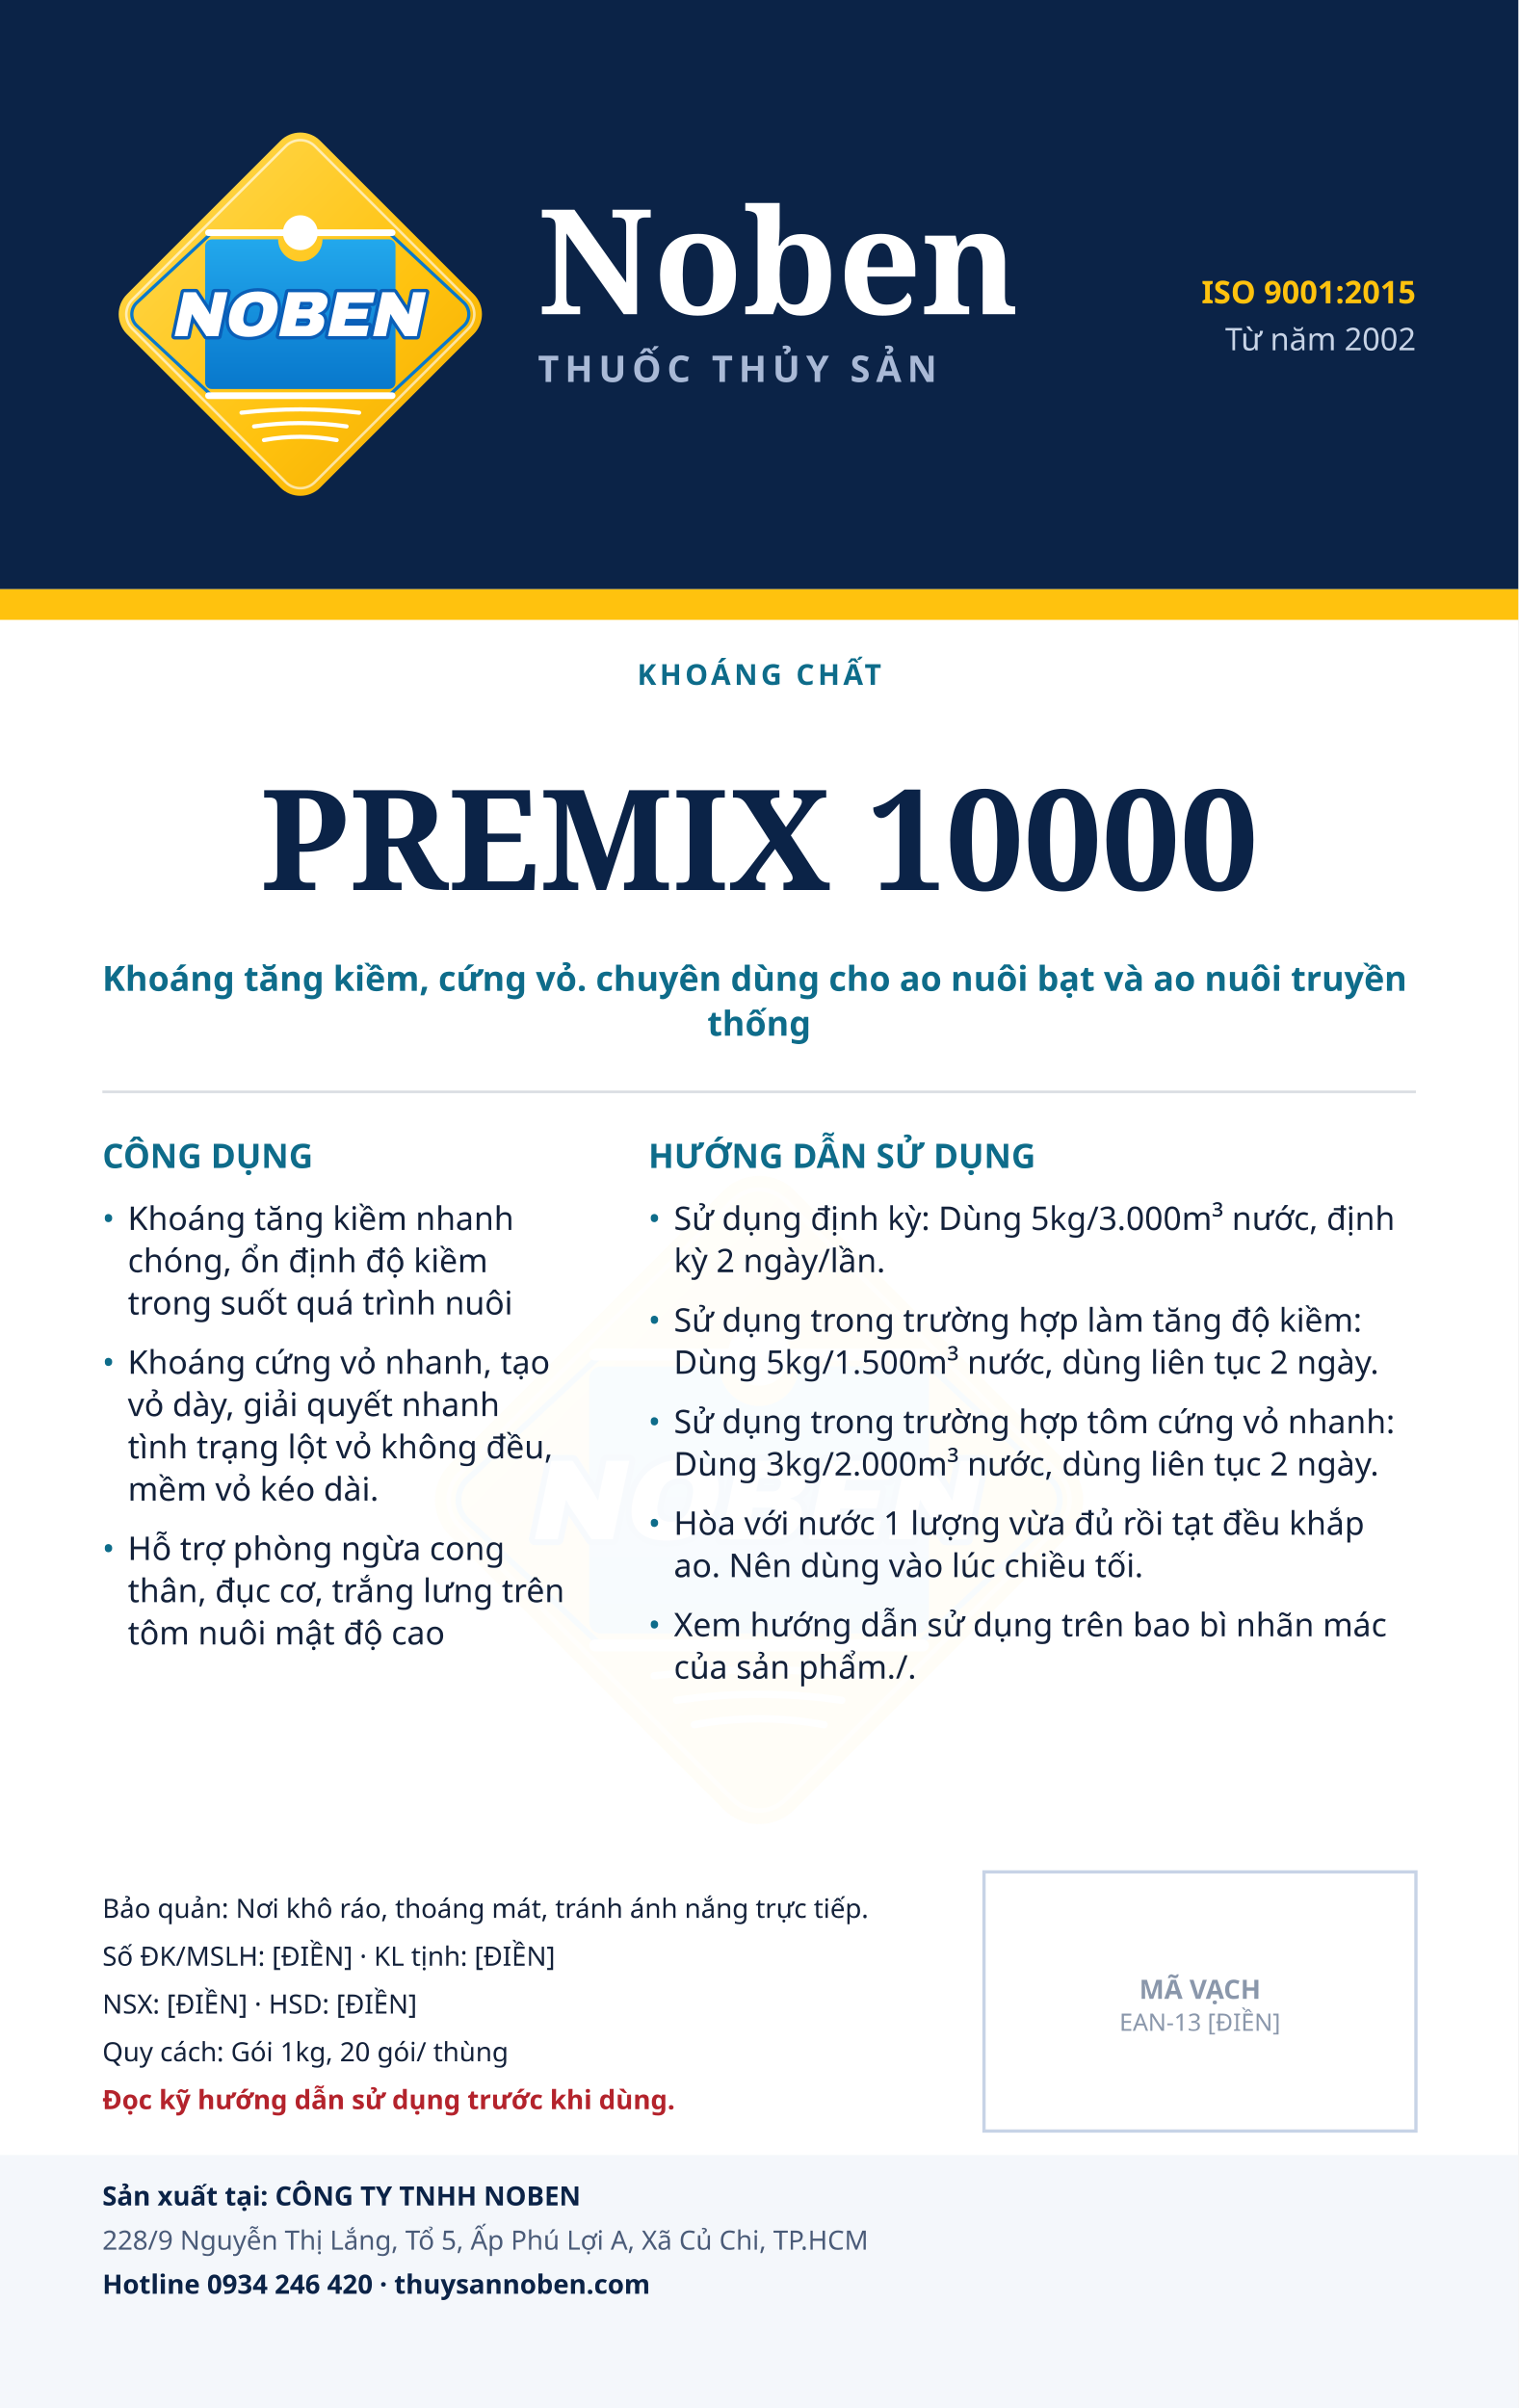
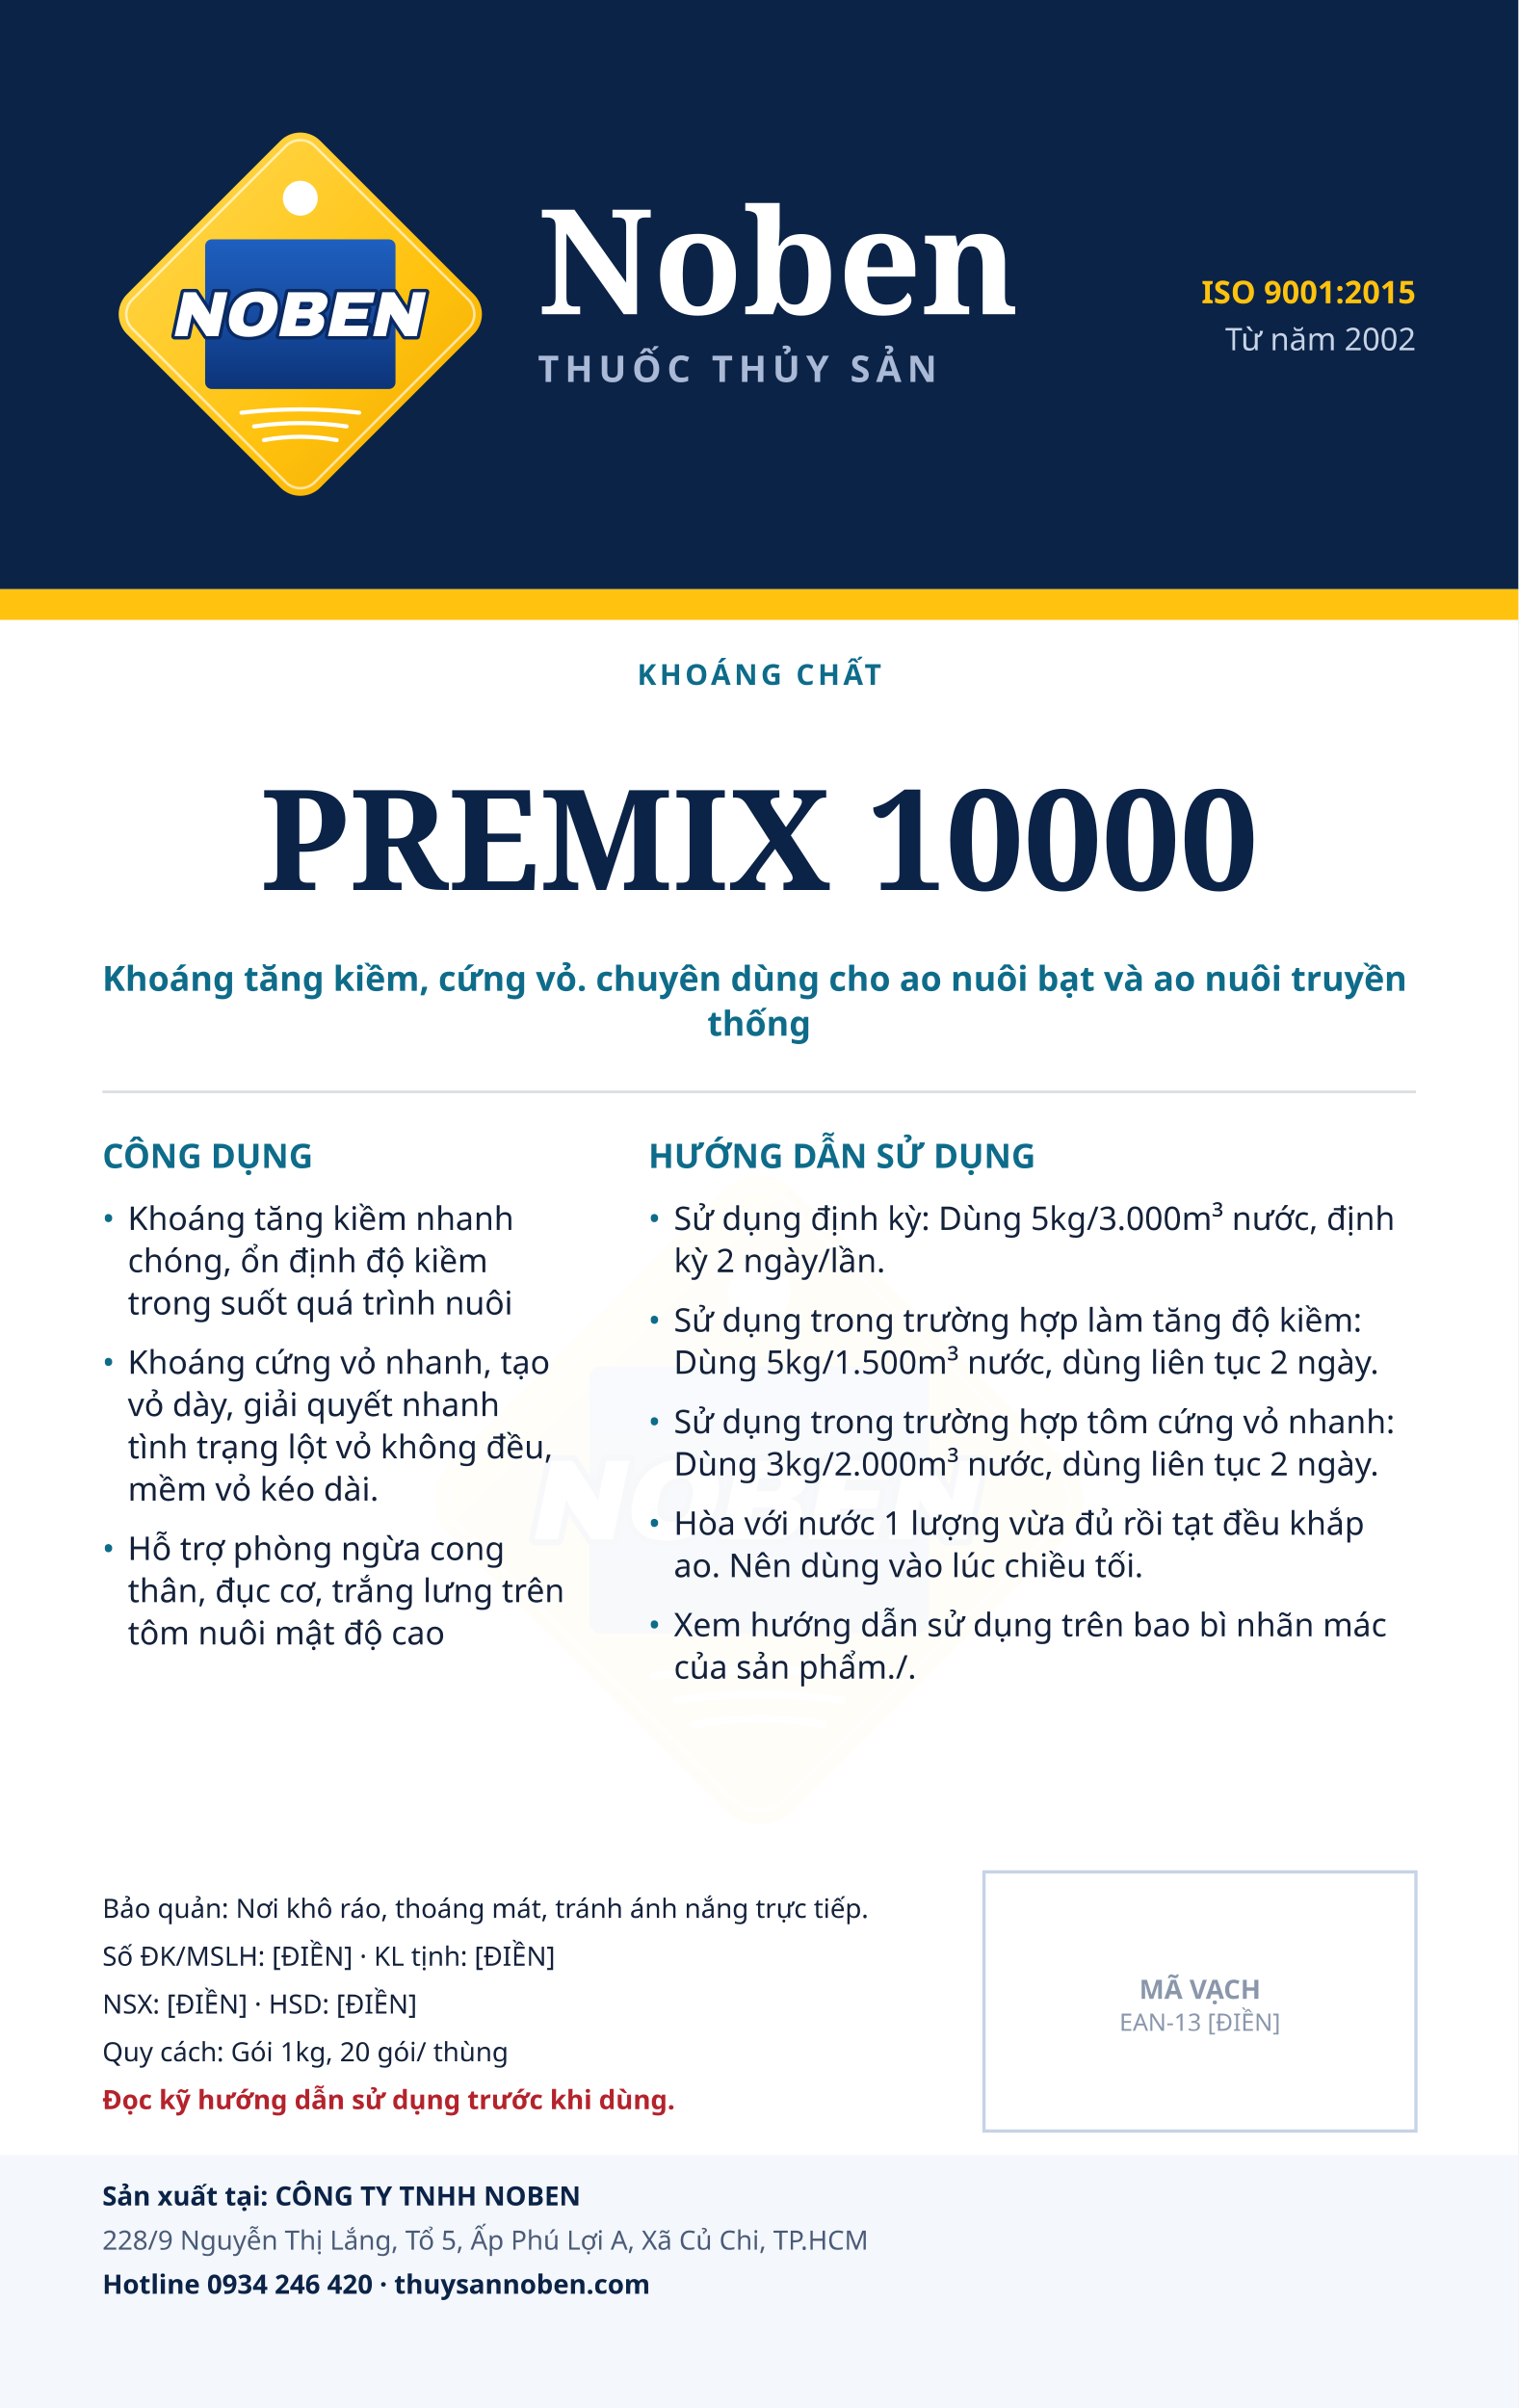
<svg xmlns="http://www.w3.org/2000/svg" xmlns:xlink="http://www.w3.org/1999/xlink" width="116mm" height="183.98mm" viewBox="-3 -3 116 183.98" data-trim="110 177.98" data-tran-le="3" data-an-toan="4.82">
  <defs>
    <clipPath id="nb-trang-giua">
      <rect x="0" y="44.36" width="110" height="117.29" />
    </clipPath>
  </defs>
  <g id="nen">
    <rect x="-3" y="-3" width="116" height="183.98" fill="#ffffff" />
    <rect x="-3" y="161.65" width="116" height="19.33" fill="#f4f7fb" />
    <g opacity="0.035" clip-path="url(#nb-trang-giua)">
      <use href="#nb-mark-art" xlink:href="#nb-mark-art" transform="translate(28.01 84.62) scale(0.10542)" />
    </g>
  </g>
  <g id="dai-thuong-hieu" data-khung="38.09 0 67.09 42.02">
    <rect x="-3" y="-3" width="116" height="45.02" fill="#0b2347" />
    <rect x="-3" y="42.02" width="116" height="2.34" fill="#ffc20e" />
    <text font-family="'Playfair Display ExtraBold', 'Playfair Display', serif" font-weight="800" font-size="11.18" fill="#ffffff" x="38.09" y="21.01">Noben</text>
    <text font-family="'Be Vietnam Pro SemiBold', 'Be Vietnam Pro', sans-serif" font-weight="600" font-size="2.79" fill="#a9b9d6" letter-spacing="0.45" x="38.09" y="26.18">THUỐC THỦY SẢN</text>
    <text font-family="'Be Vietnam Pro SemiBold', 'Be Vietnam Pro', sans-serif" font-weight="600" font-size="2.39" fill="#ffc20e" text-anchor="end" x="105.18" y="20.17">ISO 9001:2015</text>
    <text font-family="'Be Vietnam Pro', sans-serif" font-weight="400" font-size="2.39" fill="#c7d3e6" text-anchor="end" x="105.18" y="23.76">Từ năm 2002</text>
  </g>
  <g id="logo">
    <g transform="translate(4.82 5.88) scale(0.05908)">
      <g id="nb-mark-art">
        <defs>
          <linearGradient id="nb-g" x1="0" y1="0" x2="1" y2="1">
            <stop offset="0" stop-color="#ffdb57" />
            <stop offset=".618" stop-color="#ffc20e" />
            <stop offset="1" stop-color="#f2a900" />
          </linearGradient>
          <linearGradient id="nb-b" x1="0" y1="0" x2="0" y2="1">
-             <stop offset="0" stop-color="#22a8ec" />
-             <stop offset=".618" stop-color="#1289d8" />
-             <stop offset="1" stop-color="#0878cc" />
+             <stop offset="0" stop-color="#1f5fbf" />
+             <stop offset=".618" stop-color="#14479a" />
+             <stop offset="1" stop-color="#0c3478" />
          </linearGradient>
        </defs>
        <path d="M281.79 31.79 L480.21 230.21 A36.47 36.47 0 0 1 480.21 281.79 L281.79 480.21 A36.47 36.47 0 0 1 230.21 480.21 L31.79 281.79 A36.47 36.47 0 0 1 31.79 230.21 L230.21 31.79 A36.47 36.47 0 0 1 281.79 31.79 Z" fill="url(#nb-g)" />
-         <path d="M274.83 38.76 L473.24 237.17 A26.62 26.62 0 0 1 473.24 274.83 L274.83 473.24 A26.62 26.62 0 0 1 237.17 473.24 L38.76 274.83 A26.62 26.62 0 0 1 38.76 237.17 L237.17 38.76 A26.62 26.62 0 0 1 274.83 38.76 Z" fill="none" stroke="#fff" stroke-opacity=".618" stroke-width="3.29" />
-         <path d="M370.48 150.62 L467.36 240.98 A20.53 20.53 0 0 1 467.36 271.02 L370.48 361.38 M141.52 150.62 L44.64 240.98 A20.53 20.53 0 0 0 44.64 271.02 L141.52 361.38" fill="none" stroke="#0878cc" stroke-width="4.18" stroke-linejoin="round" stroke-linecap="round" />
-         <rect x="132.91" y="146.31" width="246.19" height="8.61" rx="4.31" fill="#fff" />
-         <rect x="132.91" y="357.08" width="246.19" height="8.61" rx="4.31" fill="#fff" />
-         <path d="M141.52 159.23 H227.33 A28.67 28.67 0 0 0 284.67 159.23 H370.48 A8.61 8.61 0 0 1 379.09 167.84 V344.16 A8.61 8.61 0 0 1 370.48 352.77 H141.52 A8.61 8.61 0 0 1 132.91 344.16 V167.84 A8.61 8.61 0 0 1 141.52 159.23 Z" fill="url(#nb-b)" />
-         <circle cx="256" cy="150.62" r="22.54" fill="#fff" />
+         <path d="M274.83 38.76 L473.24 237.17 A26.62 26.62 0 0 1 473.24 274.83 L274.83 473.24 A26.62 26.62 0 0 1 237.17 473.24 L38.76 274.83 A26.62 26.62 0 0 1 38.76 237.17 L237.17 38.76 A26.62 26.62 0 0 1 274.83 38.76 Z" fill="none" stroke="#ffffff" stroke-opacity=".618" stroke-width="3.29" />
+         <path d="M141.52 159.23 H370.48 A8.61 8.61 0 0 1 379.09 167.84 V344.16 A8.61 8.61 0 0 1 370.48 352.77 H141.52 A8.61 8.61 0 0 1 132.91 344.16 V167.84 A8.61 8.61 0 0 1 141.52 159.23 Z" fill="url(#nb-b)" />
+         <circle cx="256" cy="106.02" r="22.54" fill="#ffffff" />
        <g transform="translate(93.46 284.39) scale(0.89704)">
-           <g fill="none" stroke="#0a5fb8" stroke-width="9.6" stroke-linejoin="round">
+           <g fill="none" stroke="#0a2a63" stroke-width="9.6" stroke-linejoin="round">
            <path transform="translate(-6.81 0)" d="M6.808 0.0 20.1 -63.296H37.396L52.312 -40.572Q52.947 -39.652 53.96 -37.904Q54.973 -36.156 56.022 -34.362Q57.071 -32.568 57.575 -31.464L58.074 -31.648Q58.523 -34.224 59.054 -36.754Q59.586 -39.284 59.856 -40.572L64.628 -63.296H83.12L69.828 0.0H52.624L35.765 -25.3Q34.587 -27.14 33.802 -28.658Q33.017 -30.176 32.295 -31.556L31.796 -31.372Q31.521 -29.624 31.154 -27.876Q30.787 -26.128 30.613 -25.3L25.3 0.0Z " />
            <path transform="translate(-7.2 0)" d="M113.676 1.104Q102.912 1.104 96.049 -2.576Q89.186 -6.256 86.674 -13.57Q84.162 -20.884 86.422 -31.648Q88.702 -42.504 94.276 -49.772Q99.85 -57.04 108.259 -60.72Q116.668 -64.4 127.432 -64.4Q138.288 -64.4 145.151 -60.72Q152.014 -57.04 154.536 -49.772Q157.058 -42.504 154.778 -31.648Q152.518 -20.884 146.934 -13.57Q141.35 -6.256 132.941 -2.576Q124.532 1.104 113.676 1.104ZM116.864 -14.076Q120.176 -14.076 122.928 -15.134Q125.68 -16.192 127.788 -18.124Q129.896 -20.056 131.294 -22.77Q132.692 -25.484 133.368 -28.704L134.604 -34.592Q135.281 -37.812 135.022 -40.526Q134.764 -43.24 133.468 -45.172Q132.172 -47.104 129.864 -48.162Q127.556 -49.22 124.244 -49.22Q120.932 -49.22 118.18 -48.162Q115.428 -47.104 113.366 -45.172Q111.304 -43.24 109.906 -40.526Q108.509 -37.812 107.832 -34.592L106.596 -28.704Q105.92 -25.484 106.178 -22.77Q106.436 -20.056 107.686 -18.124Q108.936 -16.192 111.244 -15.134Q113.552 -14.076 116.864 -14.076Z " />
            <path transform="translate(-7.59 0)" d="M158.08 0.0 171.372 -63.296H213.508Q218.292 -63.296 221.833 -61.318Q225.373 -59.34 227.031 -55.844Q228.689 -52.348 227.723 -47.748Q226.757 -43.148 224.667 -40.204Q222.577 -37.26 219.827 -35.558Q217.078 -33.856 214.052 -33.028L213.975 -32.66Q217.132 -31.924 219.469 -30.13Q221.807 -28.336 222.786 -25.116Q223.766 -21.896 222.704 -16.836Q221.641 -11.776 218.365 -8.004Q215.089 -4.232 210.504 -2.116Q205.92 0.0 200.768 0.0ZM181.503 -14.72H196.959Q199.075 -14.72 200.672 -16.192Q202.269 -17.664 202.888 -20.608Q203.177 -21.988 202.821 -23.138Q202.464 -24.288 201.542 -24.932Q200.619 -25.576 199.239 -25.576H183.783ZM186.526 -38.64H200.51Q201.982 -38.64 203.139 -39.33Q204.296 -40.02 205.165 -41.308Q206.033 -42.596 206.439 -44.528Q206.864 -46.552 205.783 -47.978Q204.703 -49.404 202.771 -49.404H188.787Z " />
            <path transform="translate(-7.8 0)" d="M228.932 0.0 242.224 -63.296H296.964L293.776 -48.116H259.368L257.533 -39.376H286.973L283.92 -24.84H254.48L252.452 -15.18H287.504L284.316 0.0Z " />
            <path transform="translate(-8 0)" d="M294.08 0.0 307.372 -63.296H324.668L339.584 -40.572Q340.219 -39.652 341.232 -37.904Q342.245 -36.156 343.294 -34.362Q344.343 -32.568 344.847 -31.464L345.346 -31.648Q345.795 -34.224 346.326 -36.754Q346.858 -39.284 347.128 -40.572L351.9 -63.296H370.392L357.1 0.0H339.896L323.037 -25.3Q321.859 -27.14 321.074 -28.658Q320.289 -30.176 319.567 -31.556L319.068 -31.372Q318.793 -29.624 318.426 -27.876Q318.059 -26.128 317.885 -25.3L312.572 0.0Z" />
          </g>
-           <g fill="#fff">
+           <g fill="#ffffff">
            <path transform="translate(-6.81 0)" d="M6.808 0.0 20.1 -63.296H37.396L52.312 -40.572Q52.947 -39.652 53.96 -37.904Q54.973 -36.156 56.022 -34.362Q57.071 -32.568 57.575 -31.464L58.074 -31.648Q58.523 -34.224 59.054 -36.754Q59.586 -39.284 59.856 -40.572L64.628 -63.296H83.12L69.828 0.0H52.624L35.765 -25.3Q34.587 -27.14 33.802 -28.658Q33.017 -30.176 32.295 -31.556L31.796 -31.372Q31.521 -29.624 31.154 -27.876Q30.787 -26.128 30.613 -25.3L25.3 0.0Z " />
            <path transform="translate(-7.2 0)" d="M113.676 1.104Q102.912 1.104 96.049 -2.576Q89.186 -6.256 86.674 -13.57Q84.162 -20.884 86.422 -31.648Q88.702 -42.504 94.276 -49.772Q99.85 -57.04 108.259 -60.72Q116.668 -64.4 127.432 -64.4Q138.288 -64.4 145.151 -60.72Q152.014 -57.04 154.536 -49.772Q157.058 -42.504 154.778 -31.648Q152.518 -20.884 146.934 -13.57Q141.35 -6.256 132.941 -2.576Q124.532 1.104 113.676 1.104ZM116.864 -14.076Q120.176 -14.076 122.928 -15.134Q125.68 -16.192 127.788 -18.124Q129.896 -20.056 131.294 -22.77Q132.692 -25.484 133.368 -28.704L134.604 -34.592Q135.281 -37.812 135.022 -40.526Q134.764 -43.24 133.468 -45.172Q132.172 -47.104 129.864 -48.162Q127.556 -49.22 124.244 -49.22Q120.932 -49.22 118.18 -48.162Q115.428 -47.104 113.366 -45.172Q111.304 -43.24 109.906 -40.526Q108.509 -37.812 107.832 -34.592L106.596 -28.704Q105.92 -25.484 106.178 -22.77Q106.436 -20.056 107.686 -18.124Q108.936 -16.192 111.244 -15.134Q113.552 -14.076 116.864 -14.076Z " />
            <path transform="translate(-7.59 0)" d="M158.08 0.0 171.372 -63.296H213.508Q218.292 -63.296 221.833 -61.318Q225.373 -59.34 227.031 -55.844Q228.689 -52.348 227.723 -47.748Q226.757 -43.148 224.667 -40.204Q222.577 -37.26 219.827 -35.558Q217.078 -33.856 214.052 -33.028L213.975 -32.66Q217.132 -31.924 219.469 -30.13Q221.807 -28.336 222.786 -25.116Q223.766 -21.896 222.704 -16.836Q221.641 -11.776 218.365 -8.004Q215.089 -4.232 210.504 -2.116Q205.92 0.0 200.768 0.0ZM181.503 -14.72H196.959Q199.075 -14.72 200.672 -16.192Q202.269 -17.664 202.888 -20.608Q203.177 -21.988 202.821 -23.138Q202.464 -24.288 201.542 -24.932Q200.619 -25.576 199.239 -25.576H183.783ZM186.526 -38.64H200.51Q201.982 -38.64 203.139 -39.33Q204.296 -40.02 205.165 -41.308Q206.033 -42.596 206.439 -44.528Q206.864 -46.552 205.783 -47.978Q204.703 -49.404 202.771 -49.404H188.787Z " />
            <path transform="translate(-7.8 0)" d="M228.932 0.0 242.224 -63.296H296.964L293.776 -48.116H259.368L257.533 -39.376H286.973L283.92 -24.84H254.48L252.452 -15.18H287.504L284.316 0.0Z " />
            <path transform="translate(-8 0)" d="M294.08 0.0 307.372 -63.296H324.668L339.584 -40.572Q340.219 -39.652 341.232 -37.904Q342.245 -36.156 343.294 -34.362Q344.343 -32.568 344.847 -31.464L345.346 -31.648Q345.795 -34.224 346.326 -36.754Q346.858 -39.284 347.128 -40.572L351.9 -63.296H370.392L357.1 0.0H339.896L323.037 -25.3Q321.859 -27.14 321.074 -28.658Q320.289 -30.176 319.567 -31.556L319.068 -31.372Q318.793 -29.624 318.426 -27.876Q318.059 -26.128 317.885 -25.3L312.572 0.0Z" />
          </g>
        </g>
-         <path d="M179.92 383.41 Q256 374.8 332.08 383.41 M196.19 401.13 Q256 392.52 315.81 401.13 M208.98 418.85 Q256 410.24 303.02 418.85" fill="none" stroke="#fff" stroke-width="5.32" stroke-linecap="round" />
+         <path d="M179.92 383.41 Q256 374.8 332.08 383.41 M196.19 401.13 Q256 392.52 315.81 401.13 M208.98 418.85 Q256 410.24 303.02 418.85" fill="none" stroke="#ffffff" stroke-width="5.32" stroke-linecap="round" />
      </g>
    </g>
  </g>
  <g id="ten-san-pham" data-khung="4.82 44.36 100.36 38.84">
    <text font-family="'Be Vietnam Pro SemiBold', 'Be Vietnam Pro', sans-serif" font-weight="600" font-size="2.2" fill="#0e6c8a" text-anchor="middle" letter-spacing="0.26">
      <tspan x="55" y="49.33">KHOÁNG CHẤT</tspan>
    </text>
    <text font-family="'Playfair Display ExtraBold', 'Playfair Display', serif" font-weight="800" font-size="10.68" fill="#0b2347" text-anchor="middle">
      <tspan x="55" y="65">PREMIX 10000</tspan>
    </text>
    <text font-family="'Be Vietnam Pro SemiBold', 'Be Vietnam Pro', sans-serif" font-weight="600" font-size="2.64" fill="#0e6c8a" text-anchor="middle">
      <tspan x="55" y="72.7">Khoáng tăng kiềm, cứng vỏ. chuyên dùng cho ao nuôi bạt và ao nuôi truyền</tspan>
      <tspan x="55" y="76.13">thống</tspan>
    </text>
  </g>
  <g id="cong-dung" data-khung="4.82 83.2 36.25 40.11">
    <line x1="4.82" y1="80.42" x2="105.18" y2="80.42" stroke="#0b2347" stroke-opacity="0.15" stroke-width="0.2" />
    <text font-family="'Be Vietnam Pro SemiBold', 'Be Vietnam Pro', sans-serif" font-weight="600" font-size="2.58" fill="#0e6c8a">
      <tspan x="4.82" y="86.24">CÔNG DỤNG</tspan>
    </text>
    <text font-family="'Be Vietnam Pro', sans-serif" font-weight="400" font-size="2.48" fill="#0e6c8a" x="4.82" y="90.97">•</text>
    <text font-family="'Be Vietnam Pro', sans-serif" font-weight="400" font-size="2.48" fill="#13213a">
      <tspan x="6.76" y="90.97">Khoáng tăng kiềm nhanh</tspan>
      <tspan x="6.76" y="94.2">chóng, ổn định độ kiềm</tspan>
      <tspan x="6.76" y="97.43">trong suốt quá trình nuôi</tspan>
    </text>
    <text font-family="'Be Vietnam Pro', sans-serif" font-weight="400" font-size="2.48" fill="#0e6c8a" x="4.82" y="101.96">•</text>
    <text font-family="'Be Vietnam Pro', sans-serif" font-weight="400" font-size="2.48" fill="#13213a">
      <tspan x="6.76" y="101.96">Khoáng cứng vỏ nhanh, tạo</tspan>
      <tspan x="6.76" y="105.19">vỏ dày, giải quyết nhanh</tspan>
      <tspan x="6.76" y="108.42">tình trạng lột vỏ không đều,</tspan>
      <tspan x="6.76" y="111.65">mềm vỏ kéo dài.</tspan>
    </text>
    <text font-family="'Be Vietnam Pro', sans-serif" font-weight="400" font-size="2.48" fill="#0e6c8a" x="4.82" y="116.19">•</text>
    <text font-family="'Be Vietnam Pro', sans-serif" font-weight="400" font-size="2.48" fill="#13213a">
      <tspan x="6.76" y="116.19">Hỗ trợ phòng ngừa cong</tspan>
      <tspan x="6.76" y="119.41">thân, đục cơ, trắng lưng trên</tspan>
      <tspan x="6.76" y="122.64">tôm nuôi mật độ cao</tspan>
    </text>
  </g>
  <g id="huong-dan" data-khung="46.53 83.2 58.65 42.72">
    <text font-family="'Be Vietnam Pro SemiBold', 'Be Vietnam Pro', sans-serif" font-weight="600" font-size="2.58" fill="#0e6c8a">
      <tspan x="46.53" y="86.24">HƯỚNG DẪN SỬ DỤNG</tspan>
    </text>
    <text font-family="'Be Vietnam Pro', sans-serif" font-weight="400" font-size="2.48" fill="#0e6c8a" x="46.53" y="90.97">•</text>
    <text font-family="'Be Vietnam Pro', sans-serif" font-weight="400" font-size="2.48" fill="#13213a">
      <tspan x="48.48" y="90.97">Sử dụng định kỳ: Dùng 5kg/3.000m³ nước, định</tspan>
      <tspan x="48.48" y="94.2">kỳ 2 ngày/lần.</tspan>
    </text>
    <text font-family="'Be Vietnam Pro', sans-serif" font-weight="400" font-size="2.48" fill="#0e6c8a" x="46.53" y="98.74">•</text>
    <text font-family="'Be Vietnam Pro', sans-serif" font-weight="400" font-size="2.48" fill="#13213a">
      <tspan x="48.48" y="98.74">Sử dụng trong trường hợp làm tăng độ kiềm:</tspan>
      <tspan x="48.48" y="101.96">Dùng 5kg/1.500m³ nước, dùng liên tục 2 ngày.</tspan>
    </text>
    <text font-family="'Be Vietnam Pro', sans-serif" font-weight="400" font-size="2.48" fill="#0e6c8a" x="46.53" y="106.5">•</text>
    <text font-family="'Be Vietnam Pro', sans-serif" font-weight="400" font-size="2.48" fill="#13213a">
      <tspan x="48.48" y="106.5">Sử dụng trong trường hợp tôm cứng vỏ nhanh:</tspan>
      <tspan x="48.48" y="109.73">Dùng 3kg/2.000m³ nước, dùng liên tục 2 ngày.</tspan>
    </text>
    <text font-family="'Be Vietnam Pro', sans-serif" font-weight="400" font-size="2.48" fill="#0e6c8a" x="46.53" y="114.26">•</text>
    <text font-family="'Be Vietnam Pro', sans-serif" font-weight="400" font-size="2.48" fill="#13213a">
      <tspan x="48.48" y="114.26">Hòa với nước 1 lượng vừa đủ rồi tạt đều khắp</tspan>
      <tspan x="48.48" y="117.49">ao. Nên dùng vào lúc chiều tối.</tspan>
    </text>
    <text font-family="'Be Vietnam Pro', sans-serif" font-weight="400" font-size="2.48" fill="#0e6c8a" x="46.53" y="122.02">•</text>
    <text font-family="'Be Vietnam Pro', sans-serif" font-weight="400" font-size="2.48" fill="#13213a">
      <tspan x="48.48" y="122.02">Xem hướng dẫn sử dụng trên bao bì nhãn mác</tspan>
      <tspan x="48.48" y="125.25">của sản phẩm./.</tspan>
    </text>
  </g>
  <g id="thanh-phan">
</g>
  <g id="phap-ly" data-khung="4.82 140.02 100.36 33.14">
    <text font-family="'Be Vietnam Pro', sans-serif" font-weight="400" font-size="2.03" fill="#13213a">
      <tspan x="4.82" y="143.53">Bảo quản: Nơi khô ráo, thoáng mát, tránh ánh nắng trực tiếp.</tspan>
    </text>
    <text font-family="'Be Vietnam Pro', sans-serif" font-weight="400" font-size="2.03" fill="#13213a">
      <tspan x="4.82" y="147.19">Số ĐK/MSLH: [ĐIỀN] · KL tịnh: [ĐIỀN]</tspan>
    </text>
    <text font-family="'Be Vietnam Pro', sans-serif" font-weight="400" font-size="2.03" fill="#13213a">
      <tspan x="4.82" y="150.84">NSX: [ĐIỀN] · HSD: [ĐIỀN]</tspan>
    </text>
    <text font-family="'Be Vietnam Pro', sans-serif" font-weight="400" font-size="2.03" fill="#13213a">
      <tspan x="4.82" y="154.49">Quy cách: Gói 1kg, 20 gói/ thùng</tspan>
    </text>
    <text font-family="'Be Vietnam Pro SemiBold', 'Be Vietnam Pro', sans-serif" font-weight="600" font-size="2.03" fill="#b4232c">
      <tspan x="4.82" y="158.15">Đọc kỹ hướng dẫn sử dụng trước khi dùng.</tspan>
    </text>
    <text font-family="'Be Vietnam Pro SemiBold', 'Be Vietnam Pro', sans-serif" font-weight="600" font-size="2.03" fill="#0b2347">
      <tspan x="4.82" y="165.51">Sản xuất tại: CÔNG TY TNHH NOBEN</tspan>
    </text>
    <text font-family="'Be Vietnam Pro', sans-serif" font-weight="400" font-size="2.03" fill="#4a5b78">
      <tspan x="4.82" y="168.88">228/9 Nguyễn Thị Lắng, Tổ 5, Ấp Phú Lợi A, Xã Củ Chi, TP.HCM</tspan>
    </text>
    <text font-family="'Be Vietnam Pro SemiBold', 'Be Vietnam Pro', sans-serif" font-weight="600" font-size="2.03" fill="#0b2347">
      <tspan x="4.82" y="172.25">Hotline 0934 246 420 · thuysannoben.com</tspan>
    </text>
  </g>
  <g id="ma-vach" data-khung="72.18 140.02 33 19.8">
    <rect x="72.18" y="140.02" width="33" height="19.8" fill="#ffffff" stroke="#c7d3e6" stroke-width="0.25" />
    <text font-family="'Be Vietnam Pro SemiBold', 'Be Vietnam Pro', sans-serif" font-weight="600" font-size="2.03" fill="#8a97ab" text-anchor="middle" x="88.68" y="149.72">MÃ VẠCH</text>
    <text font-family="'Be Vietnam Pro', sans-serif" font-weight="400" font-size="1.83" fill="#8a97ab" text-anchor="middle" x="88.68" y="152.16">EAN-13 [ĐIỀN]</text>
  </g>
  <g id="vung-an-toan" display="none">
    <rect x="-3" y="-3" width="116" height="183.98" fill="none" stroke="#e6007e" stroke-width="0.2" />
    <rect x="0" y="0" width="110" height="177.98" fill="none" stroke="#00a0e9" stroke-width="0.25" />
    <rect x="4.82" y="4.82" width="100.36" height="168.34" fill="none" stroke="#2fb34a" stroke-width="0.2" stroke-dasharray="1 1" />
    <line x1="0" y1="110" x2="110" y2="110" stroke="#ffc20e" stroke-width="0.2" stroke-dasharray="2 1" />
  </g>
</svg>
